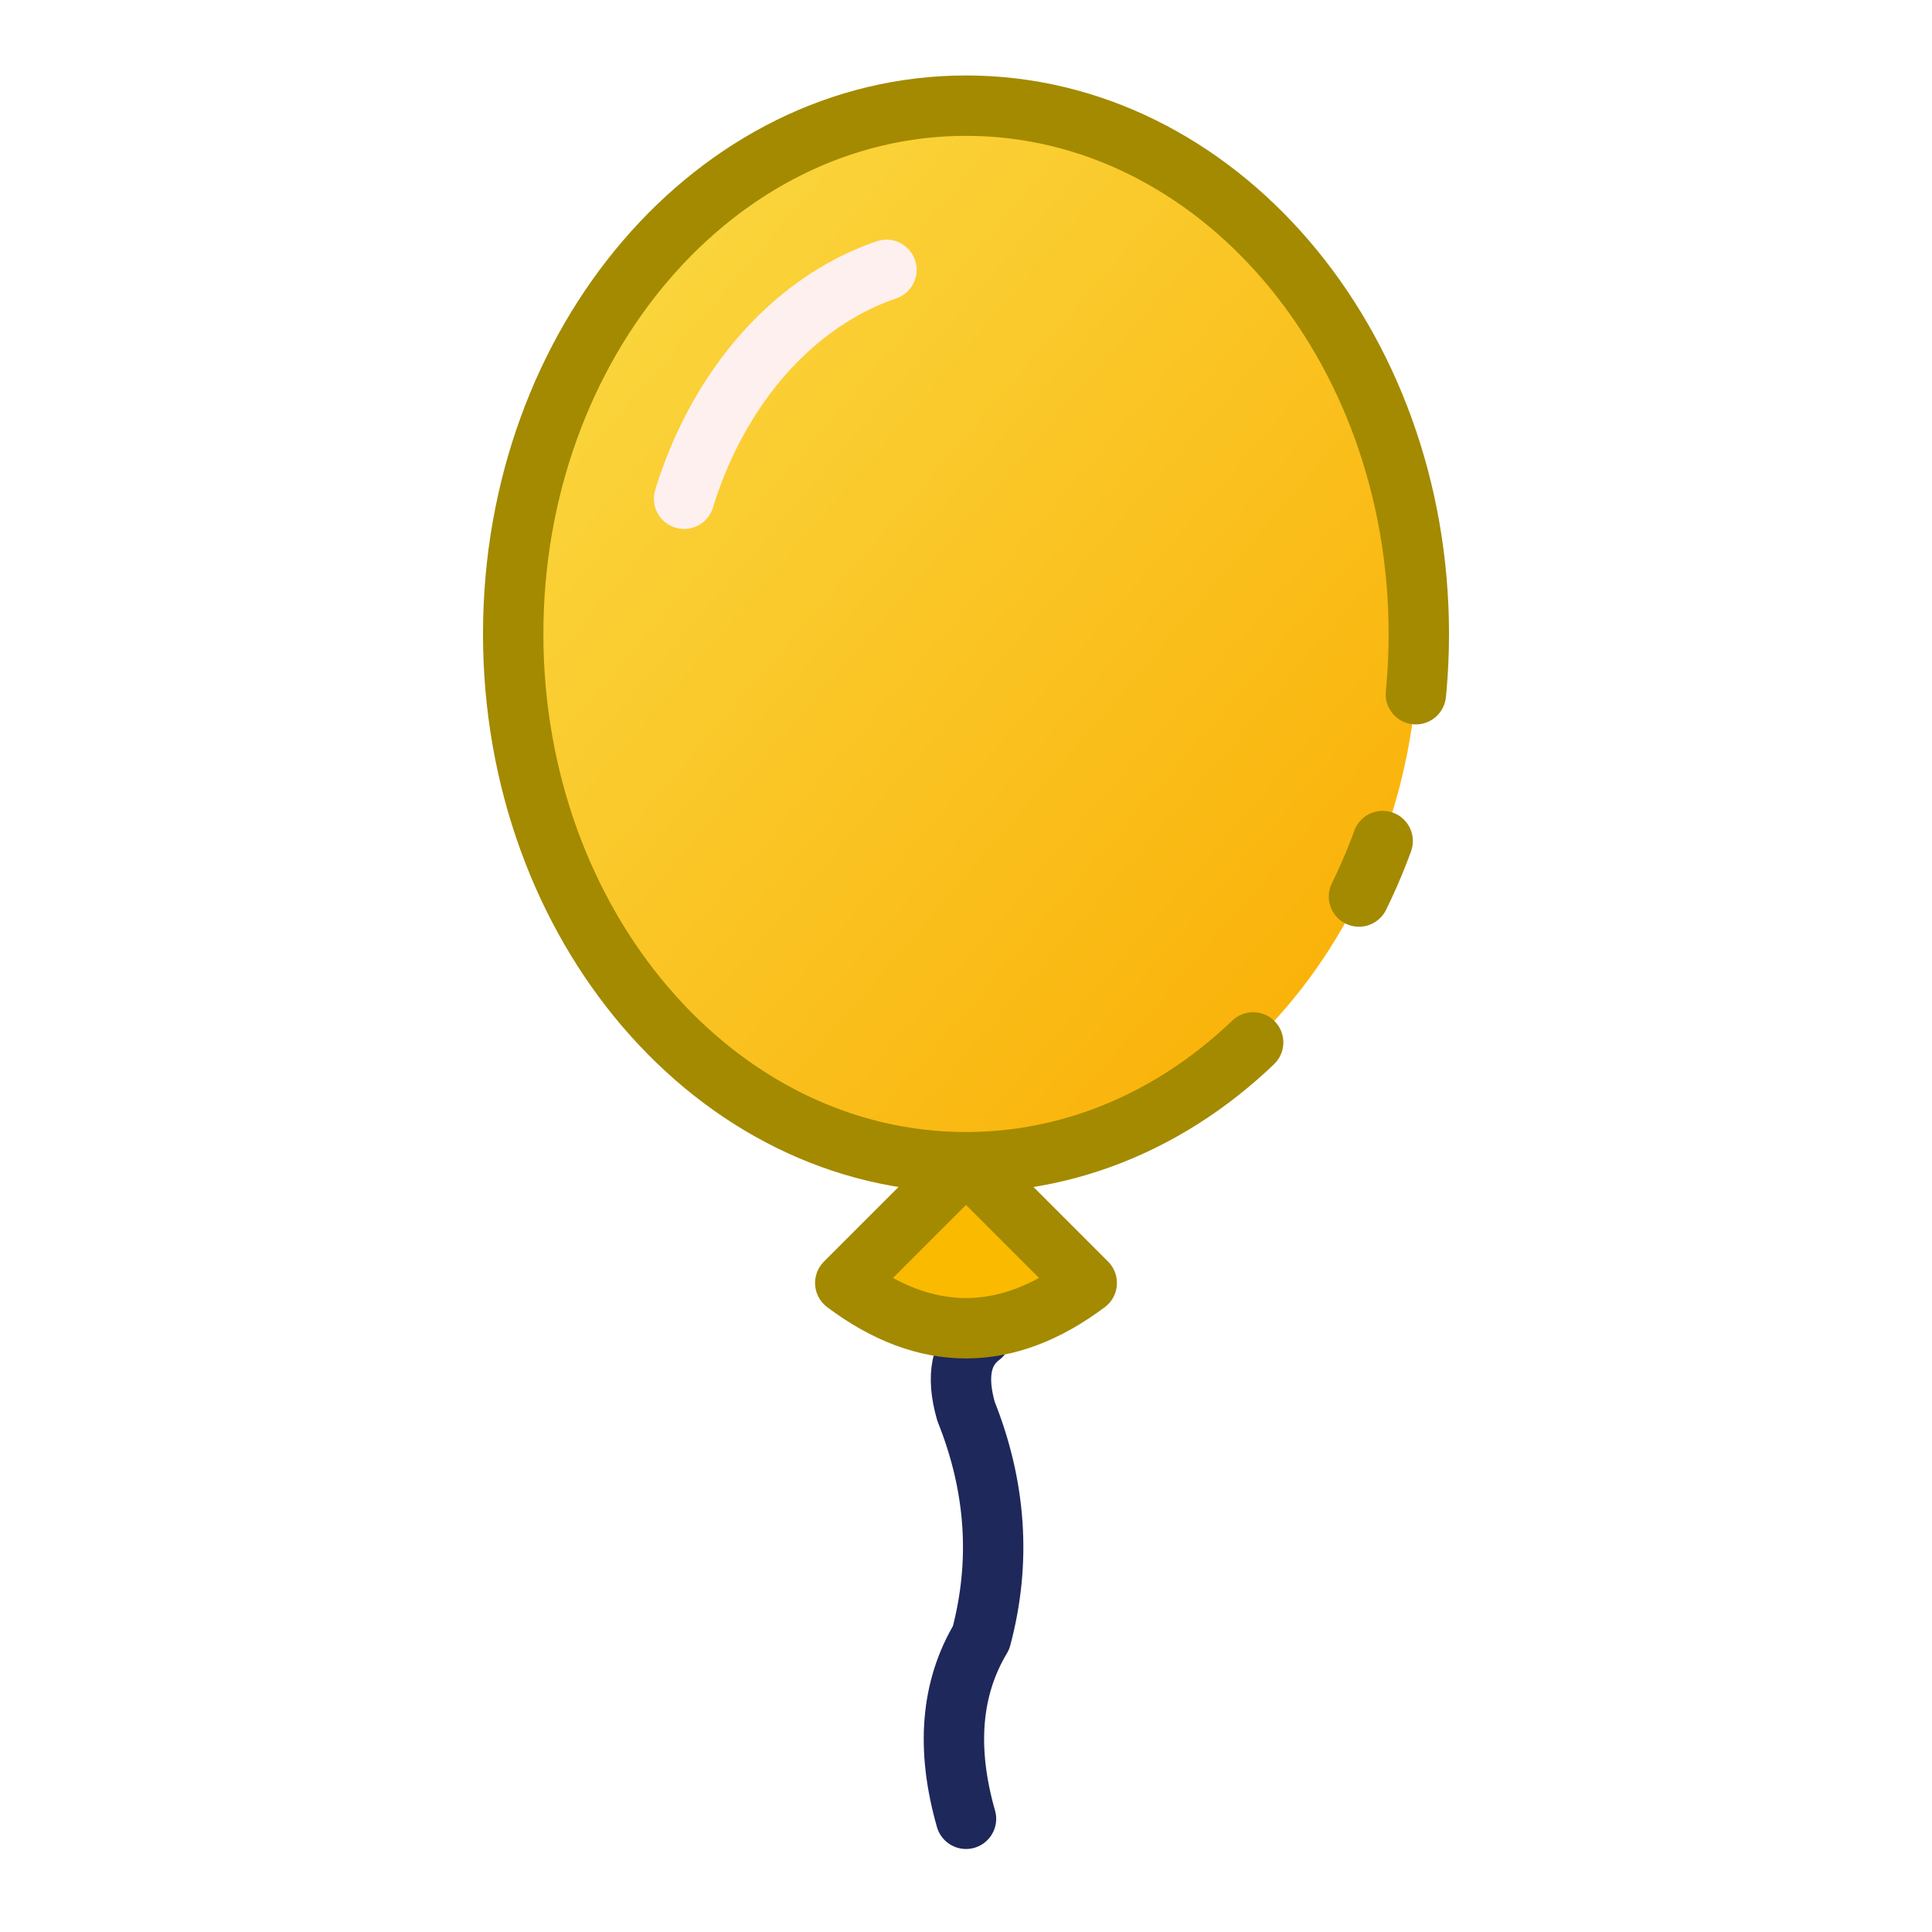
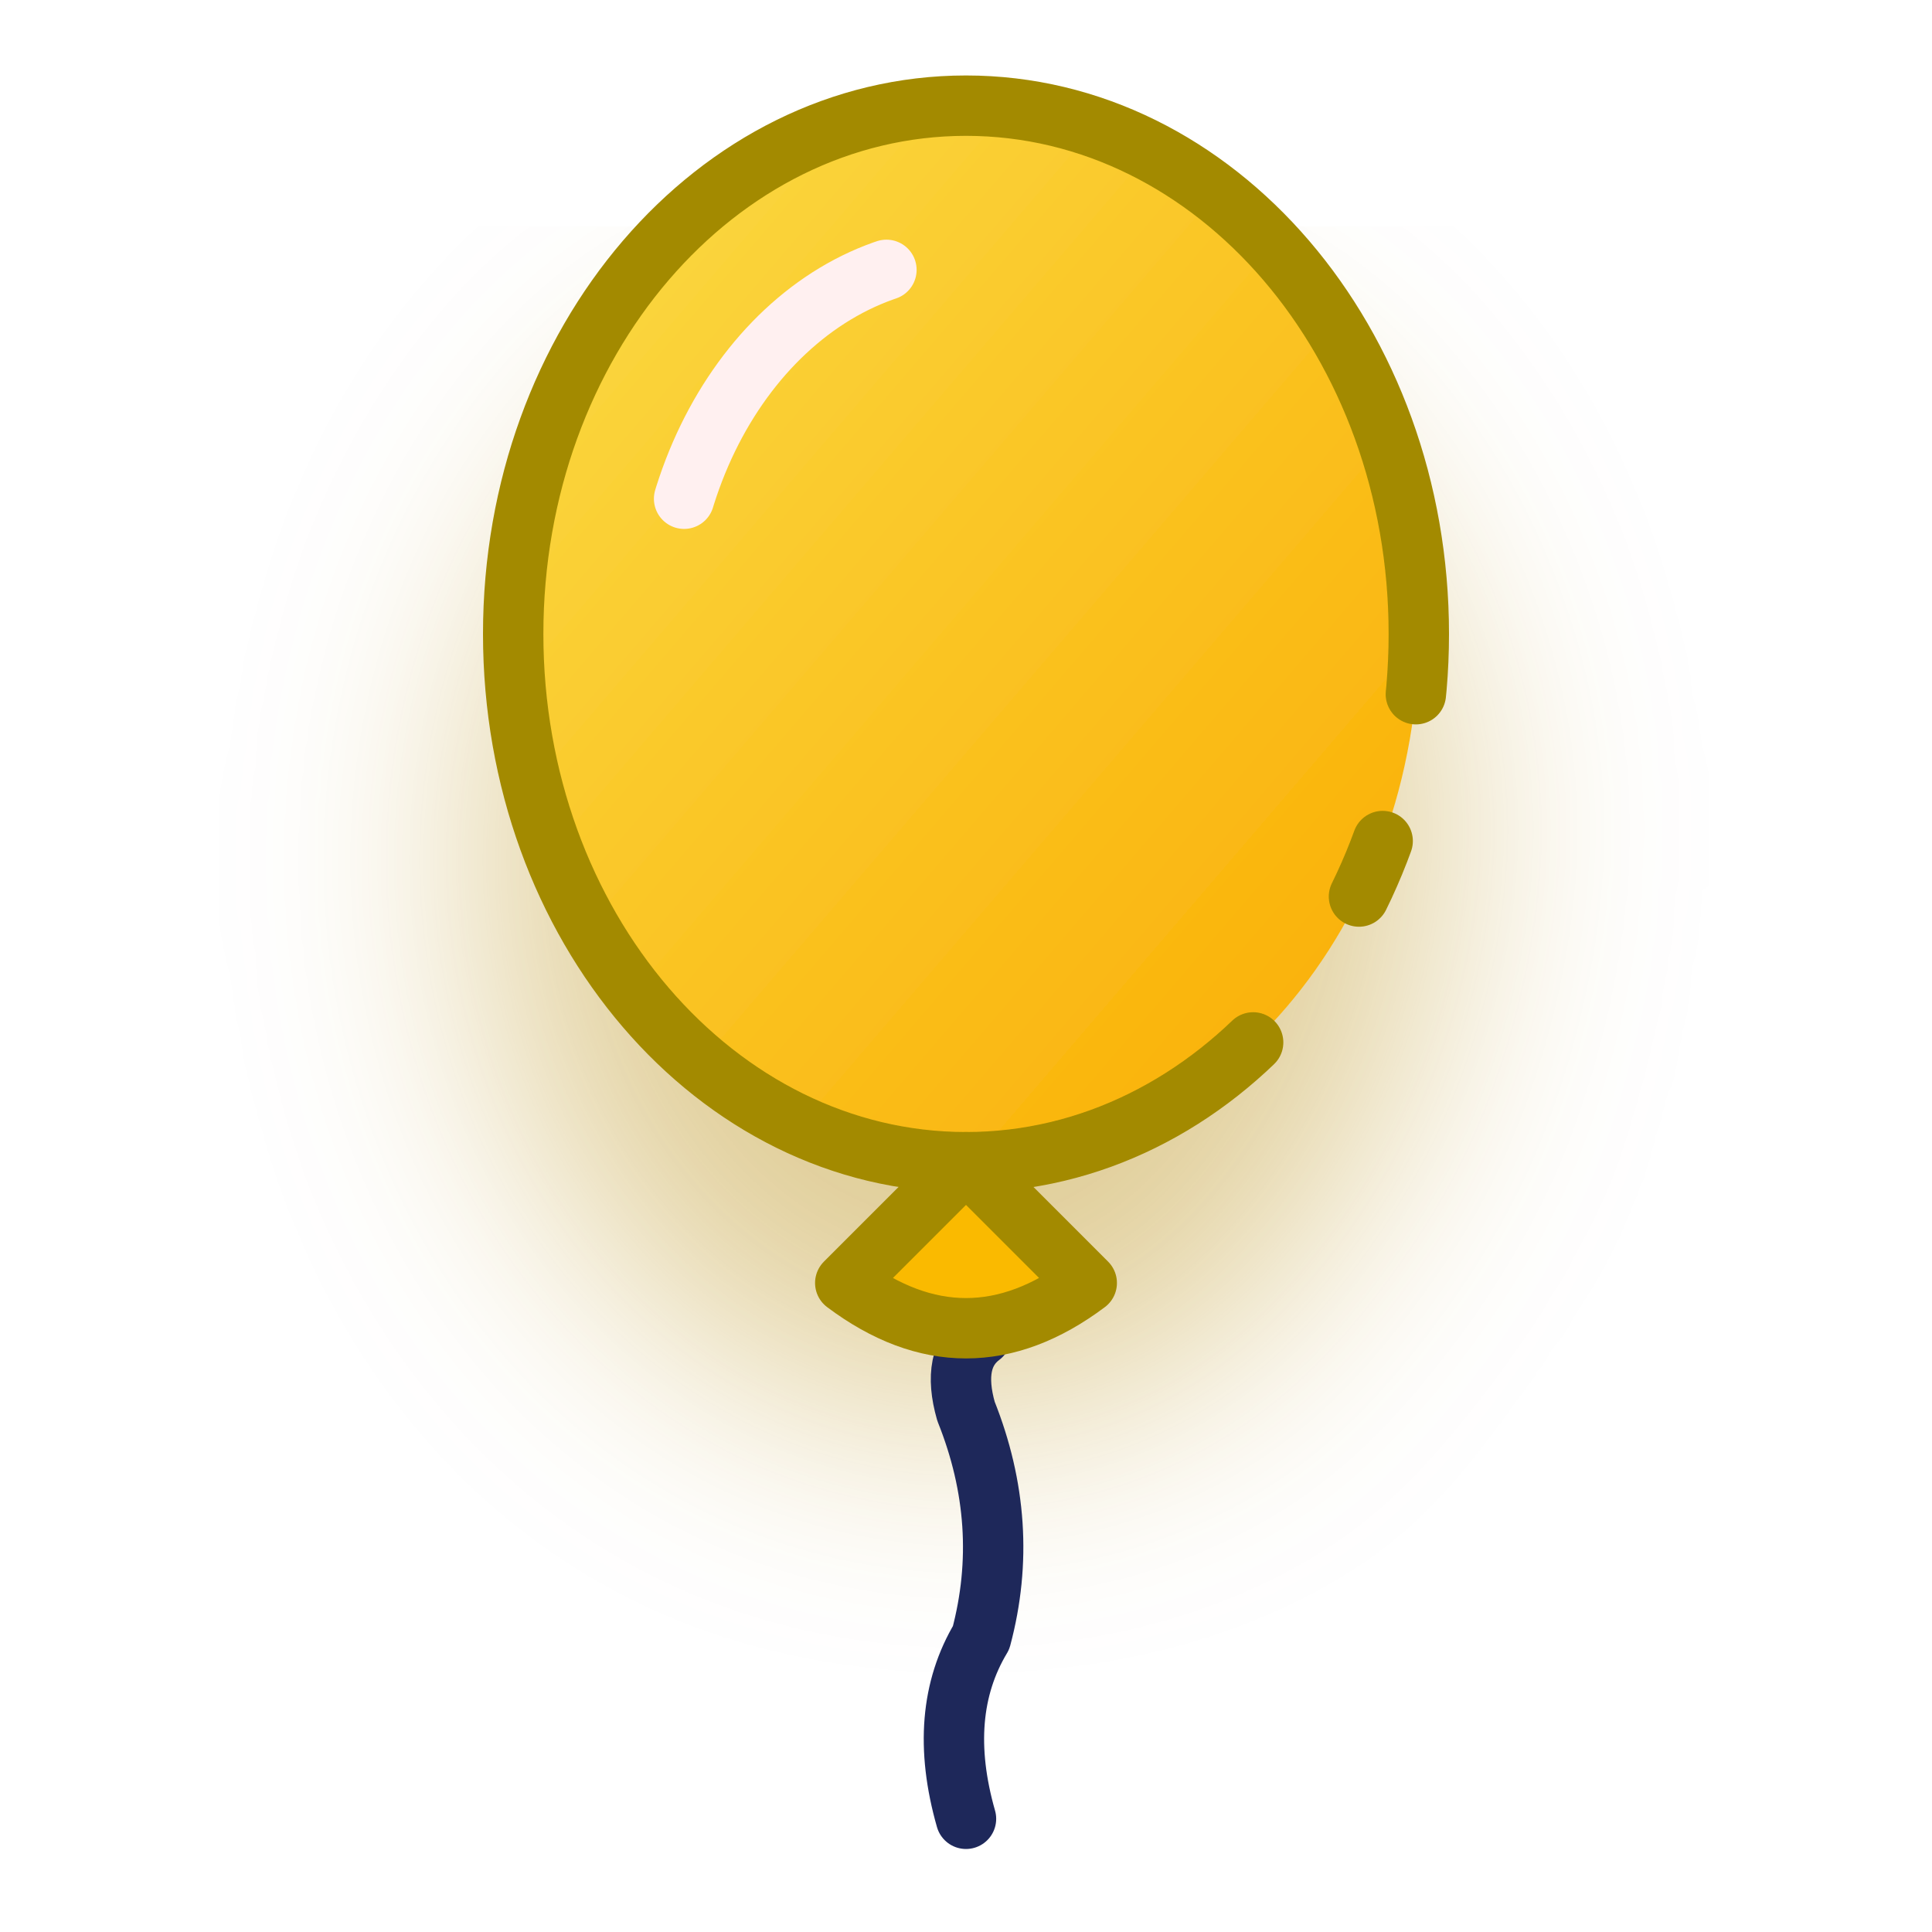
<svg xmlns="http://www.w3.org/2000/svg" width="128px" height="128px" version="1.1">
  <defs>
    <linearGradient id="balloonGradient" x1="0%" y1="0%" x2="100%" y2="100%">
      <stop offset="0%" style="stop-color: rgb(250, 220, 71); stop-opacity: 1" />
      <stop offset="100%" style="stop-color: rgb(250,172,0); stop-opacity: 1" />
    </linearGradient>
+     <filter id="balloonShadow" x="-40%" y="-20%" width="180%" height="180%">
+       <feGaussianBlur in="SourceAlp5a" stdDeviation="8" />
+       <feOffset dx="0" dy="15" result="offsetblur" />
+       <feFlood flood-color="rgba(180,132,0,0.4)" />
+       <feComposite in2="offsetblur" operator="in" />
+       <feMerge>
+         <feMergeNode />
+         <feMergeNode in="SourceGraphic" />
+       </feMerge>
+     </filter>
  </defs>
-   <ellipse cx="64" cy="42" rx="30" ry="35" fill="url(#balloonGradient)" stroke="rgb(163, 138, 0)" stroke-width="4px" stroke-dasharray="4 10 4 12 200" stroke-dashoffset="0" stroke-linecap="round" />
+   <ellipse cx="64" cy="42" rx="30" ry="35" fill="url(#balloonGradient)" stroke="rgb(163, 138, 0)" stroke-width="4px" stroke-dasharray="4 10 4 12 200" stroke-dashoffset="0" stroke-linecap="round" filter="url(#balloonShadow)" />
  <ellipse cx="64" cy="42" rx="20" ry="25" fill="none" stroke="rgb(255, 240, 240)" stroke-width="4px" stroke-dasharray="21 100" stroke-dashoffset="41" stroke-linecap="round" />
  <path d="M 64 88.5 m 1 0 q -2 1.5 -1 5 q 3 7.5 1 15 q -3 5 -1 12" stroke="rgb(30, 40, 90)" fill="none" stroke-width="4px" stroke-linejoin="round" stroke-linecap="round" />
  <path d="M 64 77 l -8 8 q 8 6 16 0 Z" fill="rgb(250, 186, 0)" stroke="rgb(163, 138, 0)" stroke-width="4px" stroke-linejoin="round" />
</svg>
